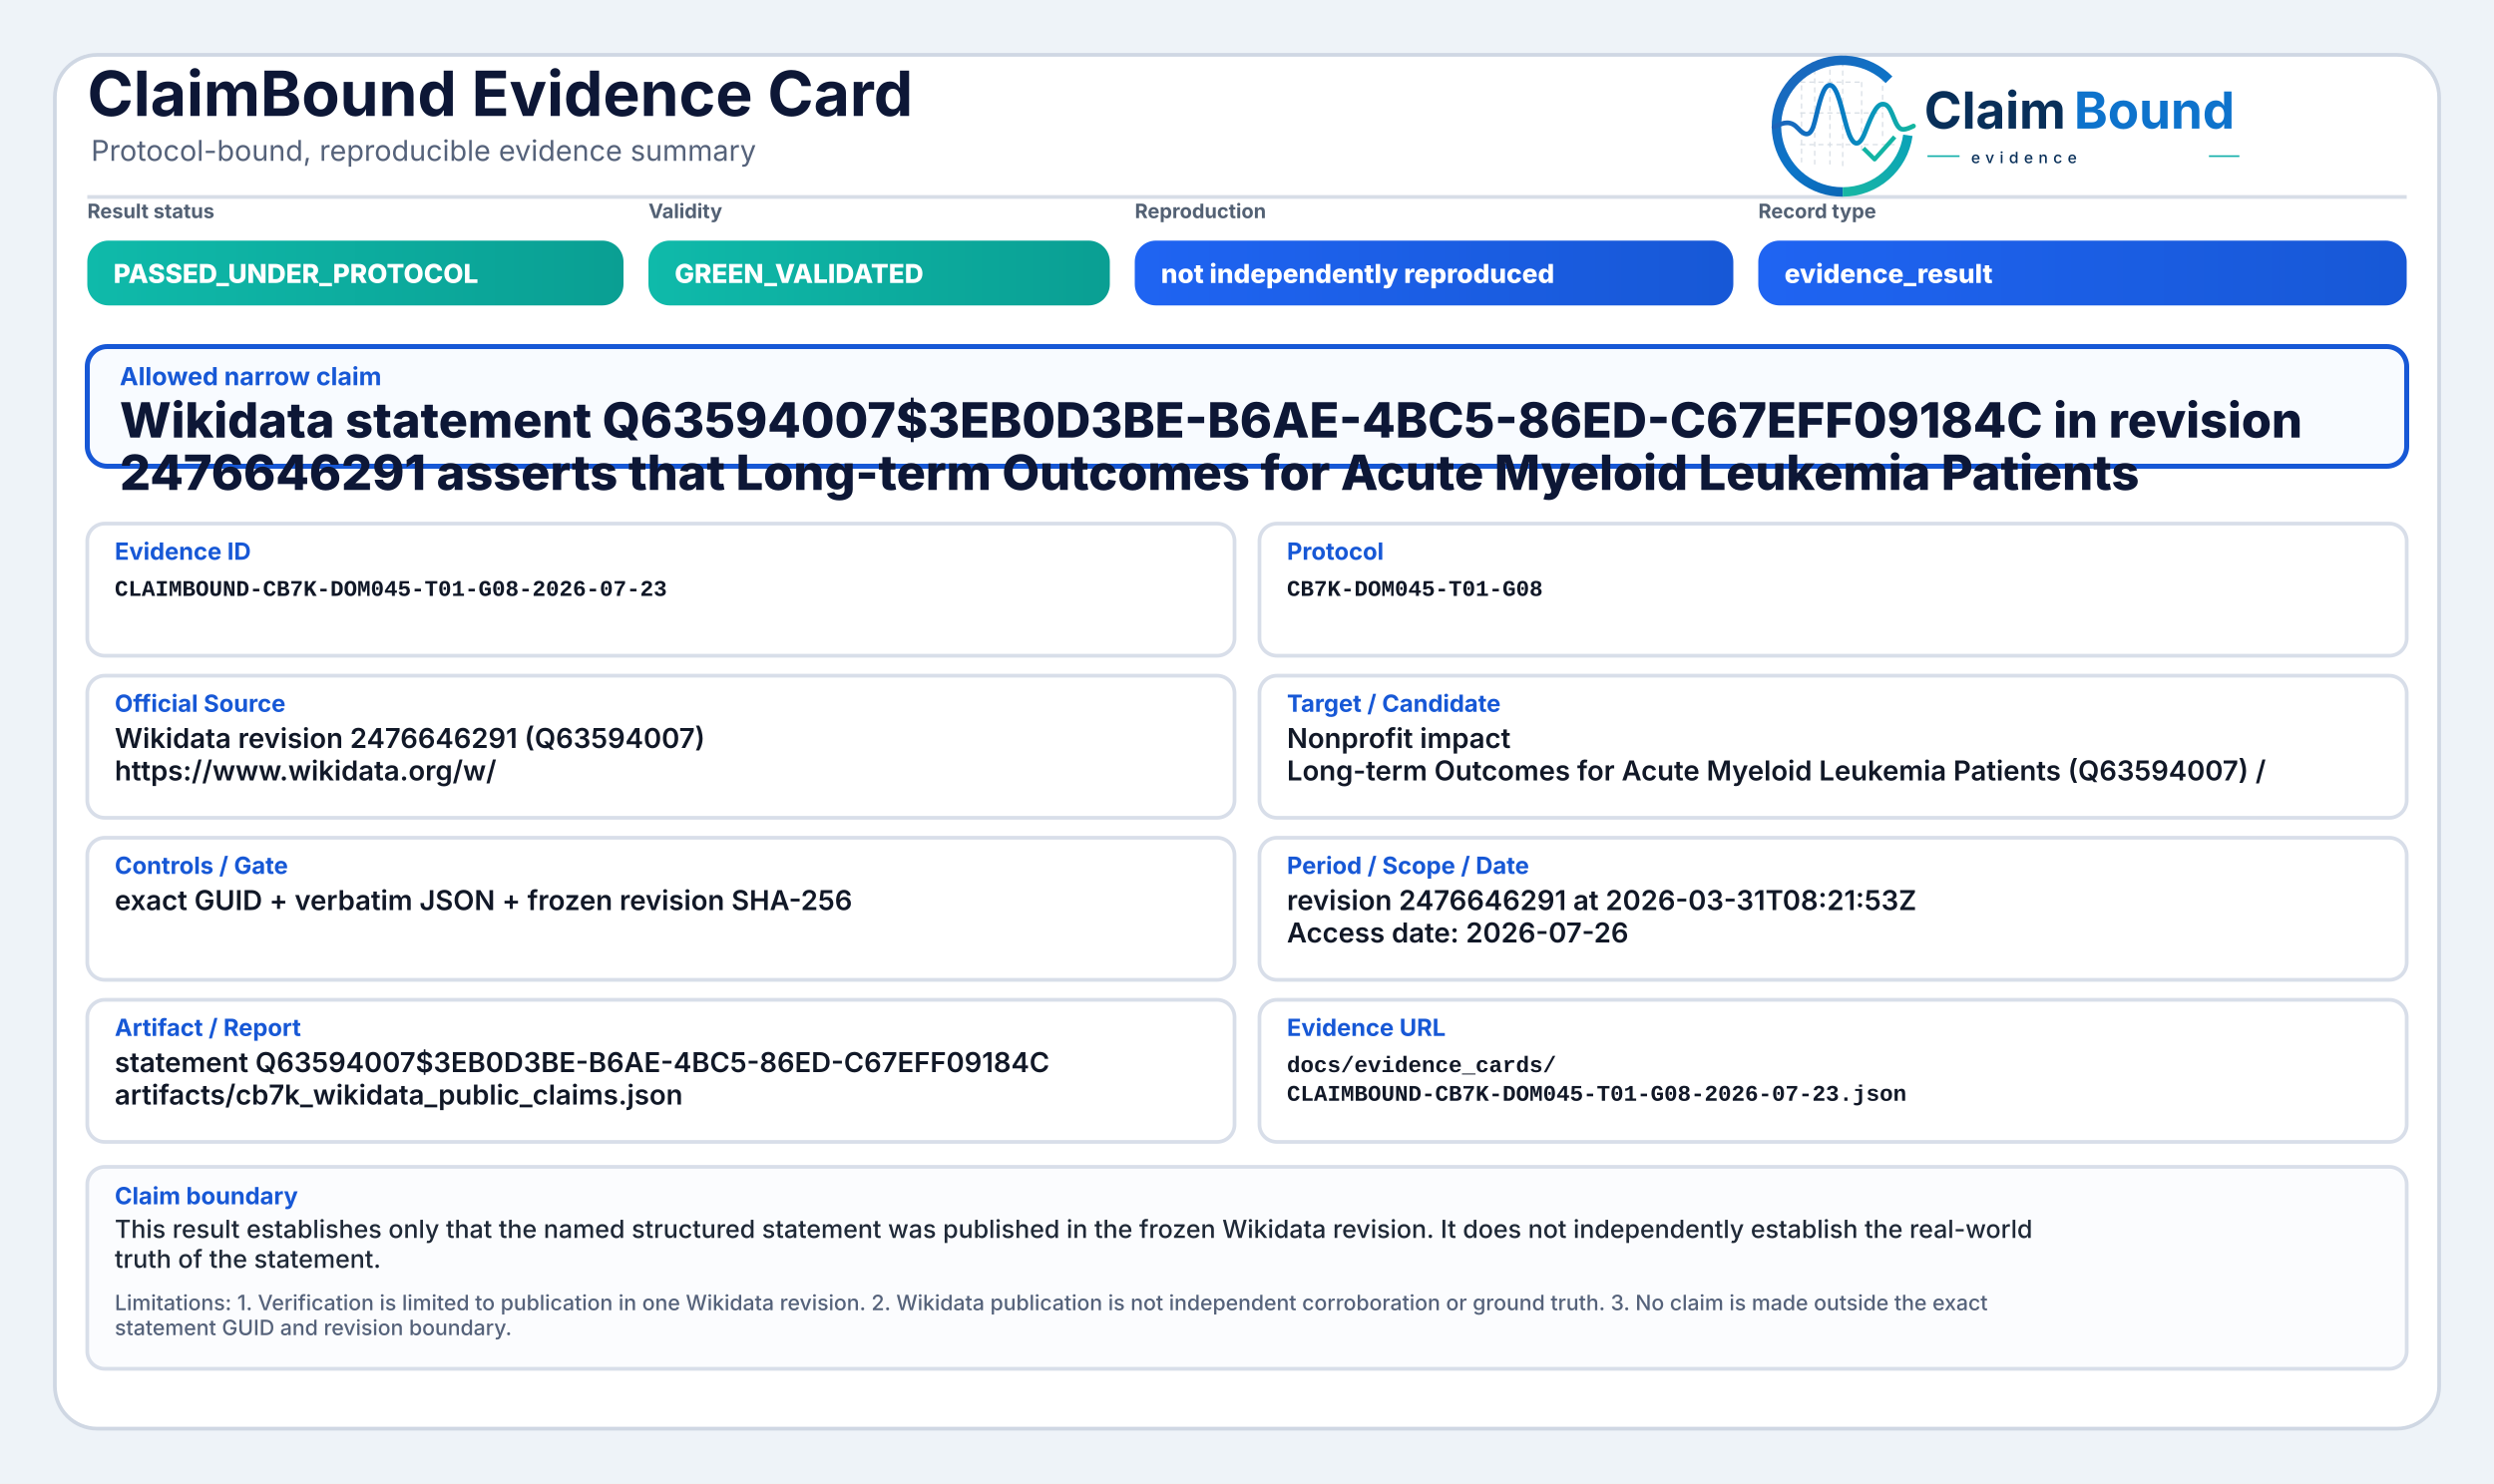
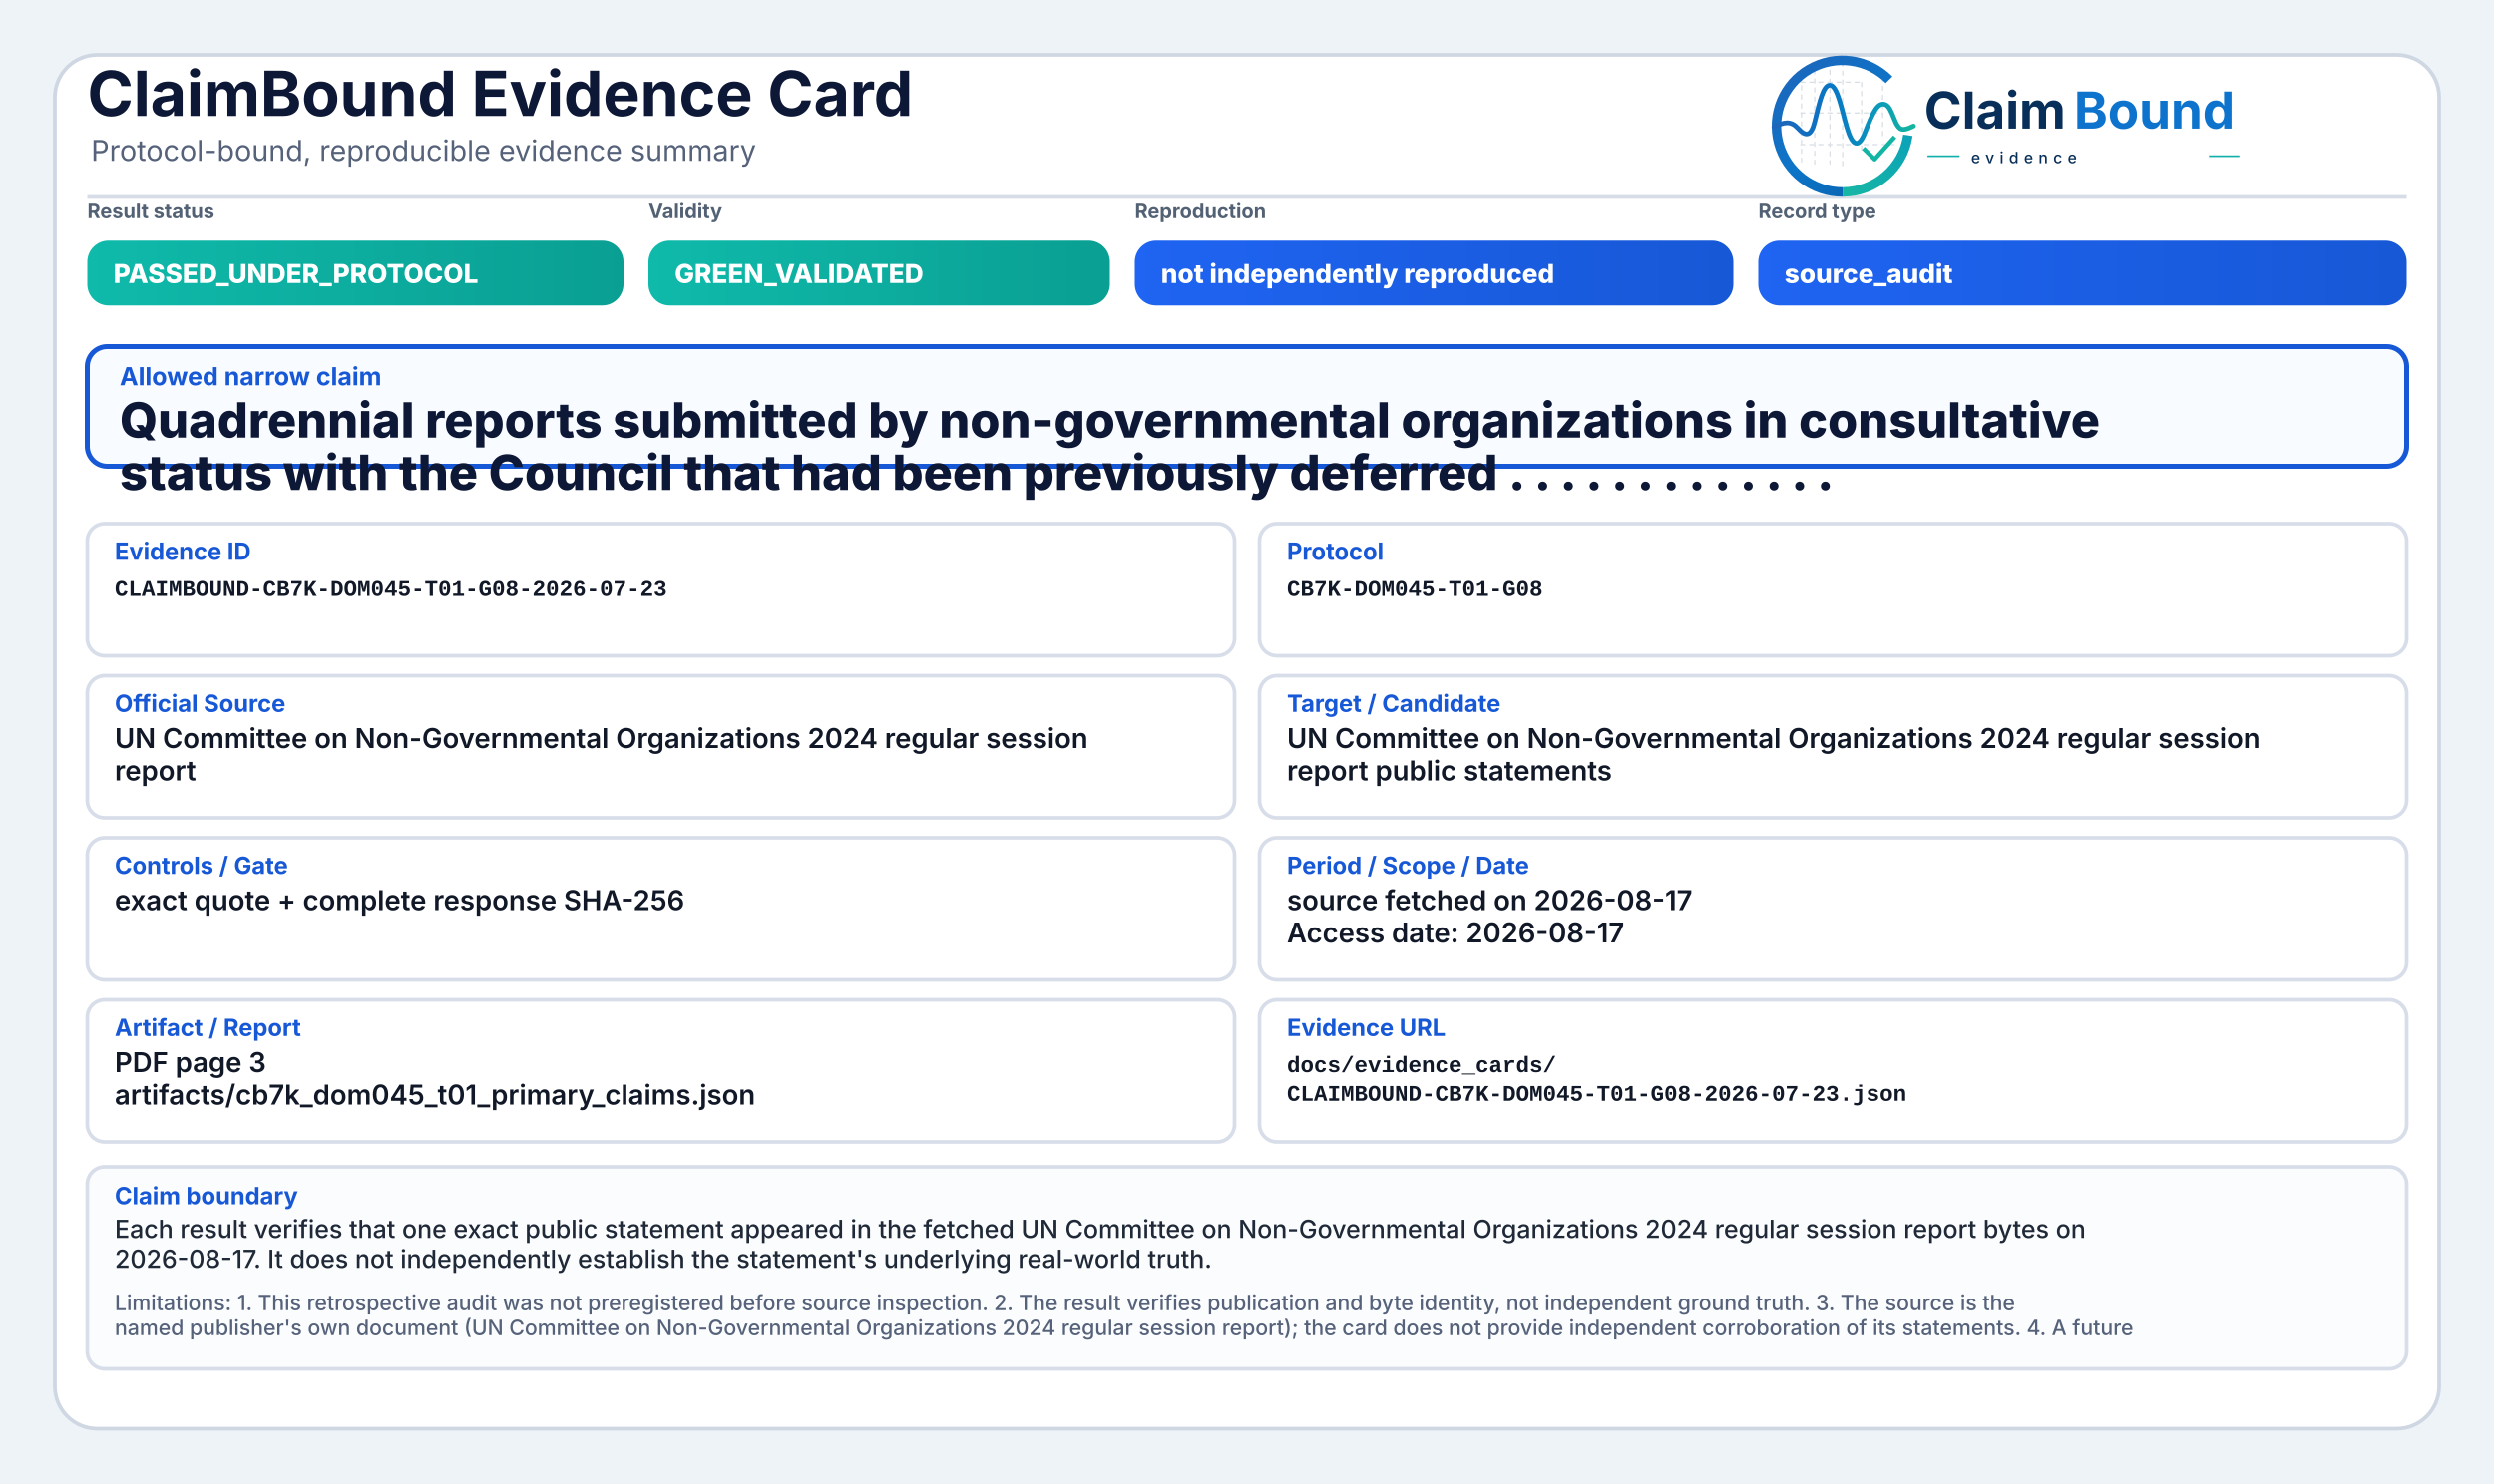
<svg xmlns="http://www.w3.org/2000/svg" width="2000" height="1190" viewBox="0 0 2000 1190" role="img" aria-label="ClaimBound Evidence Card">
  <defs>
    <linearGradient id="greenGrad" x1="0" y1="0" x2="1" y2="0">
      <stop offset="0%" stop-color="#0fbaaa" />
      <stop offset="100%" stop-color="#0a9f93" />
    </linearGradient>
    <linearGradient id="yellowGrad" x1="0" y1="0" x2="1" y2="0">
      <stop offset="0%" stop-color="#fbbf24" />
      <stop offset="100%" stop-color="#d97706" />
    </linearGradient>
    <linearGradient id="amberGrad" x1="0" y1="0" x2="1" y2="0">
      <stop offset="0%" stop-color="#f97316" />
      <stop offset="100%" stop-color="#c2410c" />
    </linearGradient>
    <linearGradient id="redGrad" x1="0" y1="0" x2="1" y2="0">
      <stop offset="0%" stop-color="#ef4444" />
      <stop offset="100%" stop-color="#b91c1c" />
    </linearGradient>
    <linearGradient id="grayGrad" x1="0" y1="0" x2="1" y2="0">
      <stop offset="0%" stop-color="#64748b" />
      <stop offset="100%" stop-color="#475569" />
    </linearGradient>
    <linearGradient id="blueGrad" x1="0" y1="0" x2="1" y2="0">
      <stop offset="0%" stop-color="#1f64f2" />
      <stop offset="100%" stop-color="#1758d6" />
    </linearGradient>
    <linearGradient id="logoRingBlue" x1="73" y1="453" x2="348" y2="793" gradientUnits="userSpaceOnUse">
      <stop offset="0" stop-color="#1E64BA" />
      <stop offset="0.55" stop-color="#0C75C8" />
      <stop offset="1" stop-color="#0A5FAB" />
    </linearGradient>
    <linearGradient id="logoRingTeal" x1="221" y1="792" x2="403" y2="594" gradientUnits="userSpaceOnUse">
      <stop offset="0" stop-color="#18B7A3" />
      <stop offset="1" stop-color="#089EBC" />
    </linearGradient>
    <linearGradient id="logoSignalGradient" x1="61" y1="628" x2="404" y2="628" gradientUnits="userSpaceOnUse">
      <stop offset="0" stop-color="#1E64BA" />
      <stop offset="0.43" stop-color="#0877C4" />
      <stop offset="0.72" stop-color="#0A97BB" />
      <stop offset="1" stop-color="#14B69E" />
    </linearGradient>
  </defs>
  <rect x="0" y="0" width="2000" height="1190" fill="#eef3f8" />
  <rect x="44" y="44" width="1912" height="1102" rx="34" fill="#ffffff" stroke="#cfd7e3" stroke-width="3" />
  <path d="M70 158 H1930" stroke="#d7dde7" stroke-width="3" />
  <text x="70" y="93" font-family="Inter, Segoe UI, Arial, sans-serif" font-size="50" font-weight="750" fill="#0d1736">ClaimBound Evidence Card</text>
  <text x="73" y="129" font-family="Inter, Segoe UI, Arial, sans-serif" font-size="23" font-weight="400" fill="#55627a">Protocol-bound, reproducible evidence summary</text>
  <g aria-label="ClaimBound evidence logo" transform="translate(1415,52) scale(0.33) translate(-40,-478)">
    <g stroke-linecap="butt" stroke-linejoin="round">
      <g stroke="#CBD3DC" stroke-width="3.2" stroke-linecap="round" stroke-dasharray="10 12" opacity="0.72">
        <path d="M130 507V714" />
        <path d="M162 490V719" />
        <path d="M199 491V719" />
        <path d="M230 471V726" />
        <path d="M276 521V690" />
        <path d="M327 508V650" />
        <path d="M128 520H277" />
        <path d="M128 595H327" />
        <path d="M128 672H355" />
      </g>
      <path d="M342.6 514.3A160 160 0 1 0 230 787" fill="none" stroke="url(#logoRingBlue)" stroke-width="23" />
      <path d="M230 787A160 160 0 0 0 388.4 649.3" fill="none" stroke="url(#logoRingTeal)" stroke-width="23" />
      <path d="M63 629.5C87 616.4 104.3 613.6 121.2 632.2C140.7 653.8 153.4 651.6 162.1 616.2C173.8 568.5 182.5 527.5 198.9 527.5C217.5 527.5 228.4 590.6 240.3 630.8C253.4 675.4 268.6 682.8 284.6 641.5C303.5 592.9 315.2 567.6 333.7 574.7C352.6 582 355.7 635.1 376.6 634.9C386.2 634.8 394 630.4 402 626.8" fill="none" stroke="url(#logoSignalGradient)" stroke-width="11.5" stroke-linecap="round" />
      <path d="M284 684.5L307.5 707.7L353 657" fill="none" stroke="#12B4A4" stroke-width="10.5" stroke-linecap="square" />
    </g>
    <text x="428" y="633" font-family="Inter, Segoe UI, Arial, sans-serif" font-size="124" font-weight="750" fill="#082F59" text-rendering="geometricPrecision">Claim</text>
    <text x="792" y="633" font-family="Inter, Segoe UI, Arial, sans-serif" font-size="124" font-weight="750" fill="#0E73CC" text-rendering="geometricPrecision">Bound</text>
    <line x1="436" y1="700" x2="514" y2="700" stroke="#11AFA9" stroke-width="4" />
    <text x="542" y="717" font-family="Inter, Segoe UI, Arial, sans-serif" font-size="38" font-weight="500" letter-spacing="13" fill="#082F59">evidence</text>
    <line x1="1120" y1="700" x2="1194" y2="700" stroke="#11AFA9" stroke-width="4" />
  </g>
  <text x="70" y="175" font-family="Inter, Segoe UI, Arial, sans-serif" font-size="16" font-weight="650" fill="#536174">Result status</text>
  <rect x="70" y="193" width="430" height="52" rx="17" fill="url(#greenGrad)" />
  <text x="91" y="227" font-family="Inter, Segoe UI, Arial, sans-serif" font-size="21" font-weight="800" fill="#ffffff">PASSED_UNDER_PROTOCOL</text>
  <text x="520" y="175" font-family="Inter, Segoe UI, Arial, sans-serif" font-size="16" font-weight="650" fill="#536174">Validity</text>
  <rect x="520" y="193" width="370" height="52" rx="17" fill="url(#greenGrad)" />
  <text x="541" y="227" font-family="Inter, Segoe UI, Arial, sans-serif" font-size="21" font-weight="800" fill="#ffffff">GREEN_VALIDATED</text>
  <text x="910" y="175" font-family="Inter, Segoe UI, Arial, sans-serif" font-size="16" font-weight="650" fill="#536174">Reproduction</text>
  <rect x="910" y="193" width="480" height="52" rx="17" fill="url(#blueGrad)" />
  <text x="931" y="227" font-family="Inter, Segoe UI, Arial, sans-serif" font-size="21" font-weight="800" fill="#ffffff">not independently reproduced</text>
  <text x="1410" y="175" font-family="Inter, Segoe UI, Arial, sans-serif" font-size="16" font-weight="650" fill="#536174">Record type</text>
  <rect x="1410" y="193" width="520" height="52" rx="17" fill="url(#blueGrad)" />
-   <text x="1431" y="227" font-family="Inter, Segoe UI, Arial, sans-serif" font-size="21" font-weight="800" fill="#ffffff">evidence_result</text>
+   <text x="1431" y="227" font-family="Inter, Segoe UI, Arial, sans-serif" font-size="21" font-weight="800" fill="#ffffff">source_audit</text>
  <rect x="70" y="278" width="1860" height="96" rx="16" fill="#f8fbff" stroke="#1758d6" stroke-width="4" />
  <text x="96" y="309" font-family="Inter, Segoe UI, Arial, sans-serif" font-size="20" font-weight="750" fill="#1758d6">Allowed narrow claim</text>
-   <text x="96" y="351" font-family="Inter, Segoe UI, Arial, sans-serif" font-size="39" font-weight="800" fill="#0d1736">Wikidata statement Q63594007$3EB0D3BE-B6AE-4BC5-86ED-C67EFF09184C in revision</text>
-   <text x="96" y="393" font-family="Inter, Segoe UI, Arial, sans-serif" font-size="39" font-weight="800" fill="#0d1736">2476646291 asserts that Long-term Outcomes for Acute Myeloid Leukemia Patients</text>
+   <text x="96" y="351" font-family="Inter, Segoe UI, Arial, sans-serif" font-size="39" font-weight="800" fill="#0d1736">Quadrennial reports submitted by non-governmental organizations in consultative</text>
+   <text x="96" y="393" font-family="Inter, Segoe UI, Arial, sans-serif" font-size="39" font-weight="800" fill="#0d1736">status with the Council that had been previously deferred . . . . . . . . . . . . .</text>
  <rect x="70" y="420" width="920" height="106" rx="14" fill="#ffffff" stroke="#d8dee9" stroke-width="3" />
  <text x="92" y="449" font-family="Inter, Segoe UI, Arial, sans-serif" font-size="19" font-weight="750" fill="#1758d6">Evidence ID</text>
  <text x="92" y="478" font-family="SFMono-Regular, Consolas, Liberation Mono, monospace" font-size="18" font-weight="600" fill="#111827">CLAIMBOUND-CB7K-DOM045-T01-G08-2026-07-23</text>
  <rect x="1010" y="420" width="920" height="106" rx="14" fill="#ffffff" stroke="#d8dee9" stroke-width="3" />
  <text x="1032" y="449" font-family="Inter, Segoe UI, Arial, sans-serif" font-size="19" font-weight="750" fill="#1758d6">Protocol</text>
  <text x="1032" y="478" font-family="SFMono-Regular, Consolas, Liberation Mono, monospace" font-size="18" font-weight="600" fill="#111827">CB7K-DOM045-T01-G08</text>
  <rect x="70" y="542" width="920" height="114" rx="14" fill="#ffffff" stroke="#d8dee9" stroke-width="3" />
  <text x="92" y="571" font-family="Inter, Segoe UI, Arial, sans-serif" font-size="19" font-weight="750" fill="#1758d6">Official Source</text>
-   <text x="92" y="600" font-family="Inter, Segoe UI, Arial, sans-serif" font-size="22" font-weight="600" fill="#111827">Wikidata revision 2476646291 (Q63594007)</text>
-   <text x="92" y="626" font-family="Inter, Segoe UI, Arial, sans-serif" font-size="22" font-weight="600" fill="#111827">https://www.wikidata.org/w/</text>
+   <text x="92" y="600" font-family="Inter, Segoe UI, Arial, sans-serif" font-size="22" font-weight="600" fill="#111827">UN Committee on Non-Governmental Organizations 2024 regular session</text>
+   <text x="92" y="626" font-family="Inter, Segoe UI, Arial, sans-serif" font-size="22" font-weight="600" fill="#111827">report</text>
  <rect x="1010" y="542" width="920" height="114" rx="14" fill="#ffffff" stroke="#d8dee9" stroke-width="3" />
  <text x="1032" y="571" font-family="Inter, Segoe UI, Arial, sans-serif" font-size="19" font-weight="750" fill="#1758d6">Target / Candidate</text>
-   <text x="1032" y="600" font-family="Inter, Segoe UI, Arial, sans-serif" font-size="22" font-weight="600" fill="#111827">Nonprofit impact</text>
-   <text x="1032" y="626" font-family="Inter, Segoe UI, Arial, sans-serif" font-size="22" font-weight="600" fill="#111827">Long-term Outcomes for Acute Myeloid Leukemia Patients (Q63594007) /</text>
+   <text x="1032" y="600" font-family="Inter, Segoe UI, Arial, sans-serif" font-size="22" font-weight="600" fill="#111827">UN Committee on Non-Governmental Organizations 2024 regular session</text>
+   <text x="1032" y="626" font-family="Inter, Segoe UI, Arial, sans-serif" font-size="22" font-weight="600" fill="#111827">report public statements</text>
  <rect x="70" y="672" width="920" height="114" rx="14" fill="#ffffff" stroke="#d8dee9" stroke-width="3" />
  <text x="92" y="701" font-family="Inter, Segoe UI, Arial, sans-serif" font-size="19" font-weight="750" fill="#1758d6">Controls / Gate</text>
-   <text x="92" y="730" font-family="Inter, Segoe UI, Arial, sans-serif" font-size="22" font-weight="600" fill="#111827">exact GUID + verbatim JSON + frozen revision SHA-256</text>
+   <text x="92" y="730" font-family="Inter, Segoe UI, Arial, sans-serif" font-size="22" font-weight="600" fill="#111827">exact quote + complete response SHA-256</text>
  <rect x="1010" y="672" width="920" height="114" rx="14" fill="#ffffff" stroke="#d8dee9" stroke-width="3" />
  <text x="1032" y="701" font-family="Inter, Segoe UI, Arial, sans-serif" font-size="19" font-weight="750" fill="#1758d6">Period / Scope / Date</text>
-   <text x="1032" y="730" font-family="Inter, Segoe UI, Arial, sans-serif" font-size="22" font-weight="600" fill="#111827">revision 2476646291 at 2026-03-31T08:21:53Z</text>
-   <text x="1032" y="756" font-family="Inter, Segoe UI, Arial, sans-serif" font-size="22" font-weight="600" fill="#111827">Access date: 2026-07-26</text>
+   <text x="1032" y="730" font-family="Inter, Segoe UI, Arial, sans-serif" font-size="22" font-weight="600" fill="#111827">source fetched on 2026-08-17</text>
+   <text x="1032" y="756" font-family="Inter, Segoe UI, Arial, sans-serif" font-size="22" font-weight="600" fill="#111827">Access date: 2026-08-17</text>
  <rect x="70" y="802" width="920" height="114" rx="14" fill="#ffffff" stroke="#d8dee9" stroke-width="3" />
  <text x="92" y="831" font-family="Inter, Segoe UI, Arial, sans-serif" font-size="19" font-weight="750" fill="#1758d6">Artifact / Report</text>
-   <text x="92" y="860" font-family="Inter, Segoe UI, Arial, sans-serif" font-size="22" font-weight="600" fill="#111827">statement Q63594007$3EB0D3BE-B6AE-4BC5-86ED-C67EFF09184C</text>
-   <text x="92" y="886" font-family="Inter, Segoe UI, Arial, sans-serif" font-size="22" font-weight="600" fill="#111827">artifacts/cb7k_wikidata_public_claims.json</text>
+   <text x="92" y="860" font-family="Inter, Segoe UI, Arial, sans-serif" font-size="22" font-weight="600" fill="#111827">PDF page 3</text>
+   <text x="92" y="886" font-family="Inter, Segoe UI, Arial, sans-serif" font-size="22" font-weight="600" fill="#111827">artifacts/cb7k_dom045_t01_primary_claims.json</text>
  <rect x="1010" y="802" width="920" height="114" rx="14" fill="#ffffff" stroke="#d8dee9" stroke-width="3" />
  <text x="1032" y="831" font-family="Inter, Segoe UI, Arial, sans-serif" font-size="19" font-weight="750" fill="#1758d6">Evidence URL</text>
  <text x="1032" y="860" font-family="SFMono-Regular, Consolas, Liberation Mono, monospace" font-size="18" font-weight="600" fill="#111827">docs/evidence_cards/</text>
  <text x="1032" y="883" font-family="SFMono-Regular, Consolas, Liberation Mono, monospace" font-size="18" font-weight="600" fill="#111827">CLAIMBOUND-CB7K-DOM045-T01-G08-2026-07-23.json</text>
  <rect x="70" y="936" width="1860" height="162" rx="14" fill="#fbfcfe" stroke="#d8dee9" stroke-width="3" />
  <text x="92" y="966" font-family="Inter, Segoe UI, Arial, sans-serif" font-size="19" font-weight="750" fill="#1758d6">Claim boundary</text>
-   <text x="92" y="993" font-family="Inter, Segoe UI, Arial, sans-serif" font-size="20" font-weight="500" fill="#1f2937">This result establishes only that the named structured statement was published in the frozen Wikidata revision. It does not independently establish the real-world</text>
-   <text x="92" y="1017" font-family="Inter, Segoe UI, Arial, sans-serif" font-size="20" font-weight="500" fill="#1f2937">truth of the statement.</text>
-   <text x="92" y="1051" font-family="Inter, Segoe UI, Arial, sans-serif" font-size="17" font-weight="500" fill="#55627a">Limitations: 1. Verification is limited to publication in one Wikidata revision. 2. Wikidata publication is not independent corroboration or ground truth. 3. No claim is made outside the exact</text>
-   <text x="92" y="1071" font-family="Inter, Segoe UI, Arial, sans-serif" font-size="17" font-weight="500" fill="#55627a">statement GUID and revision boundary.</text>
+   <text x="92" y="993" font-family="Inter, Segoe UI, Arial, sans-serif" font-size="20" font-weight="500" fill="#1f2937">Each result verifies that one exact public statement appeared in the fetched UN Committee on Non-Governmental Organizations 2024 regular session report bytes on</text>
+   <text x="92" y="1017" font-family="Inter, Segoe UI, Arial, sans-serif" font-size="20" font-weight="500" fill="#1f2937">2026-08-17. It does not independently establish the statement's underlying real-world truth.</text>
+   <text x="92" y="1051" font-family="Inter, Segoe UI, Arial, sans-serif" font-size="17" font-weight="500" fill="#55627a">Limitations: 1. This retrospective audit was not preregistered before source inspection. 2. The result verifies publication and byte identity, not independent ground truth. 3. The source is the</text>
+   <text x="92" y="1071" font-family="Inter, Segoe UI, Arial, sans-serif" font-size="17" font-weight="500" fill="#55627a">named publisher's own document (UN Committee on Non-Governmental Organizations 2024 regular session report); the card does not provide independent corroboration of its statements. 4. A future</text>
</svg>
